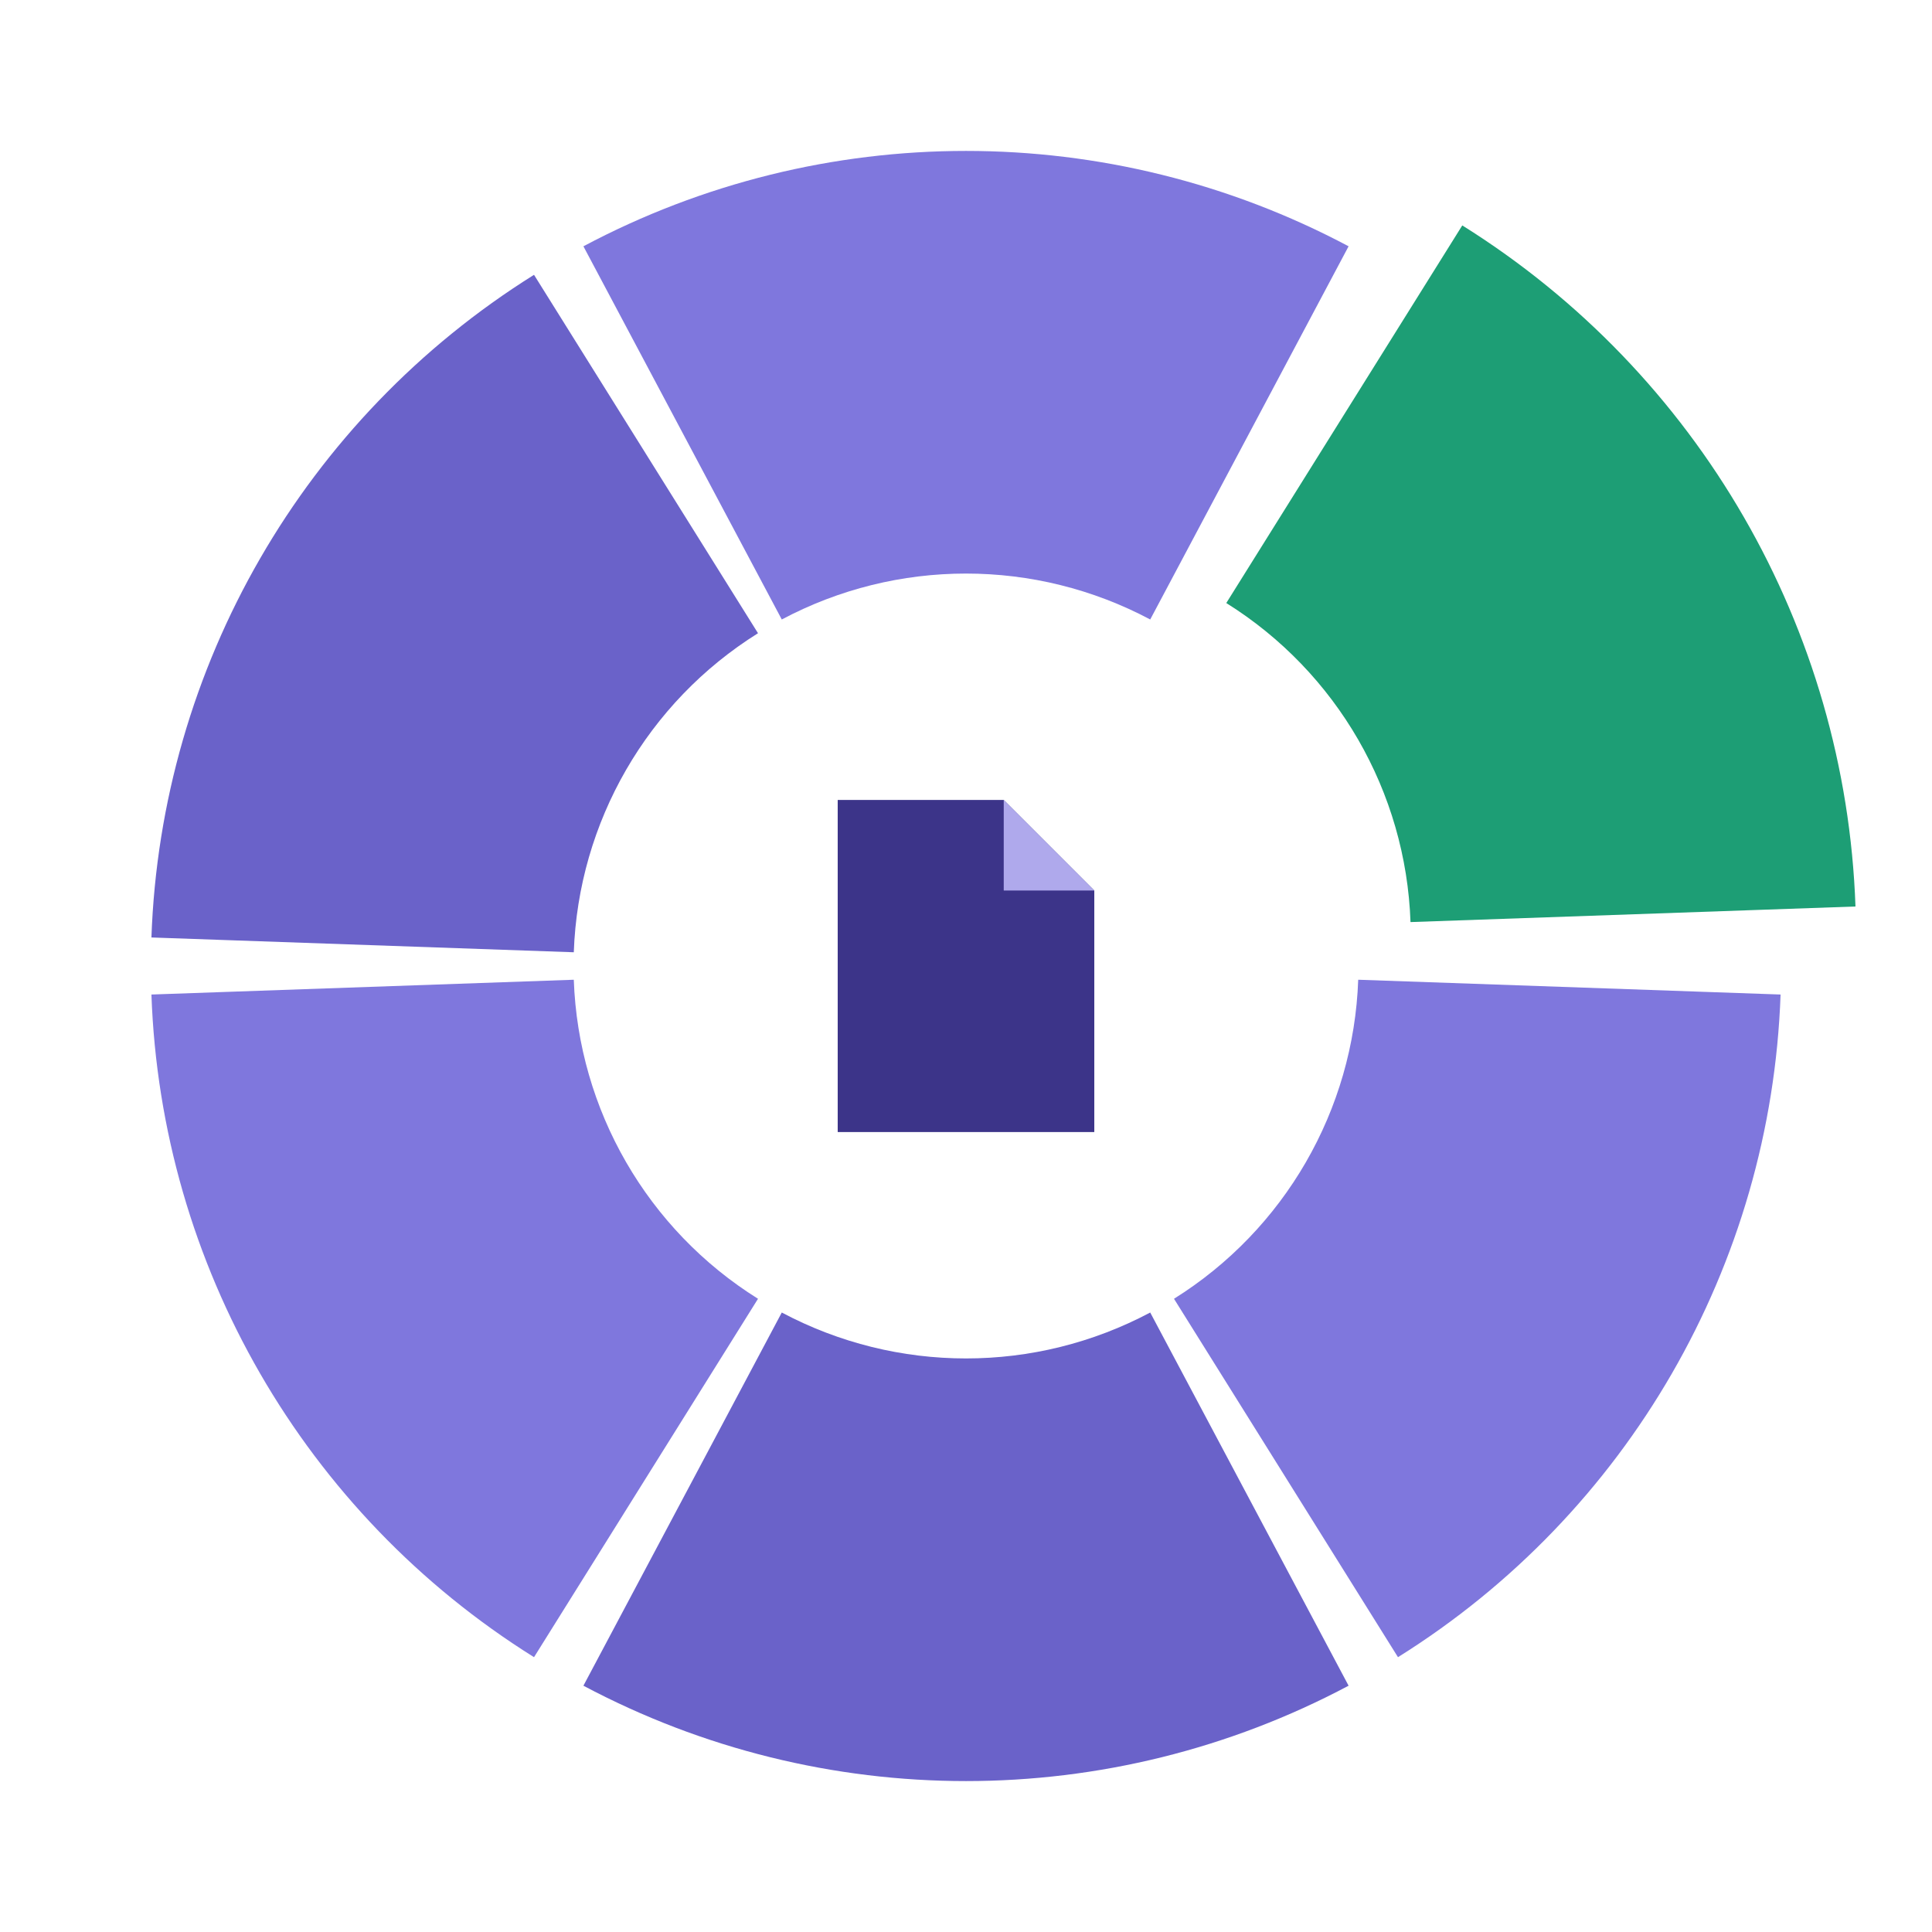
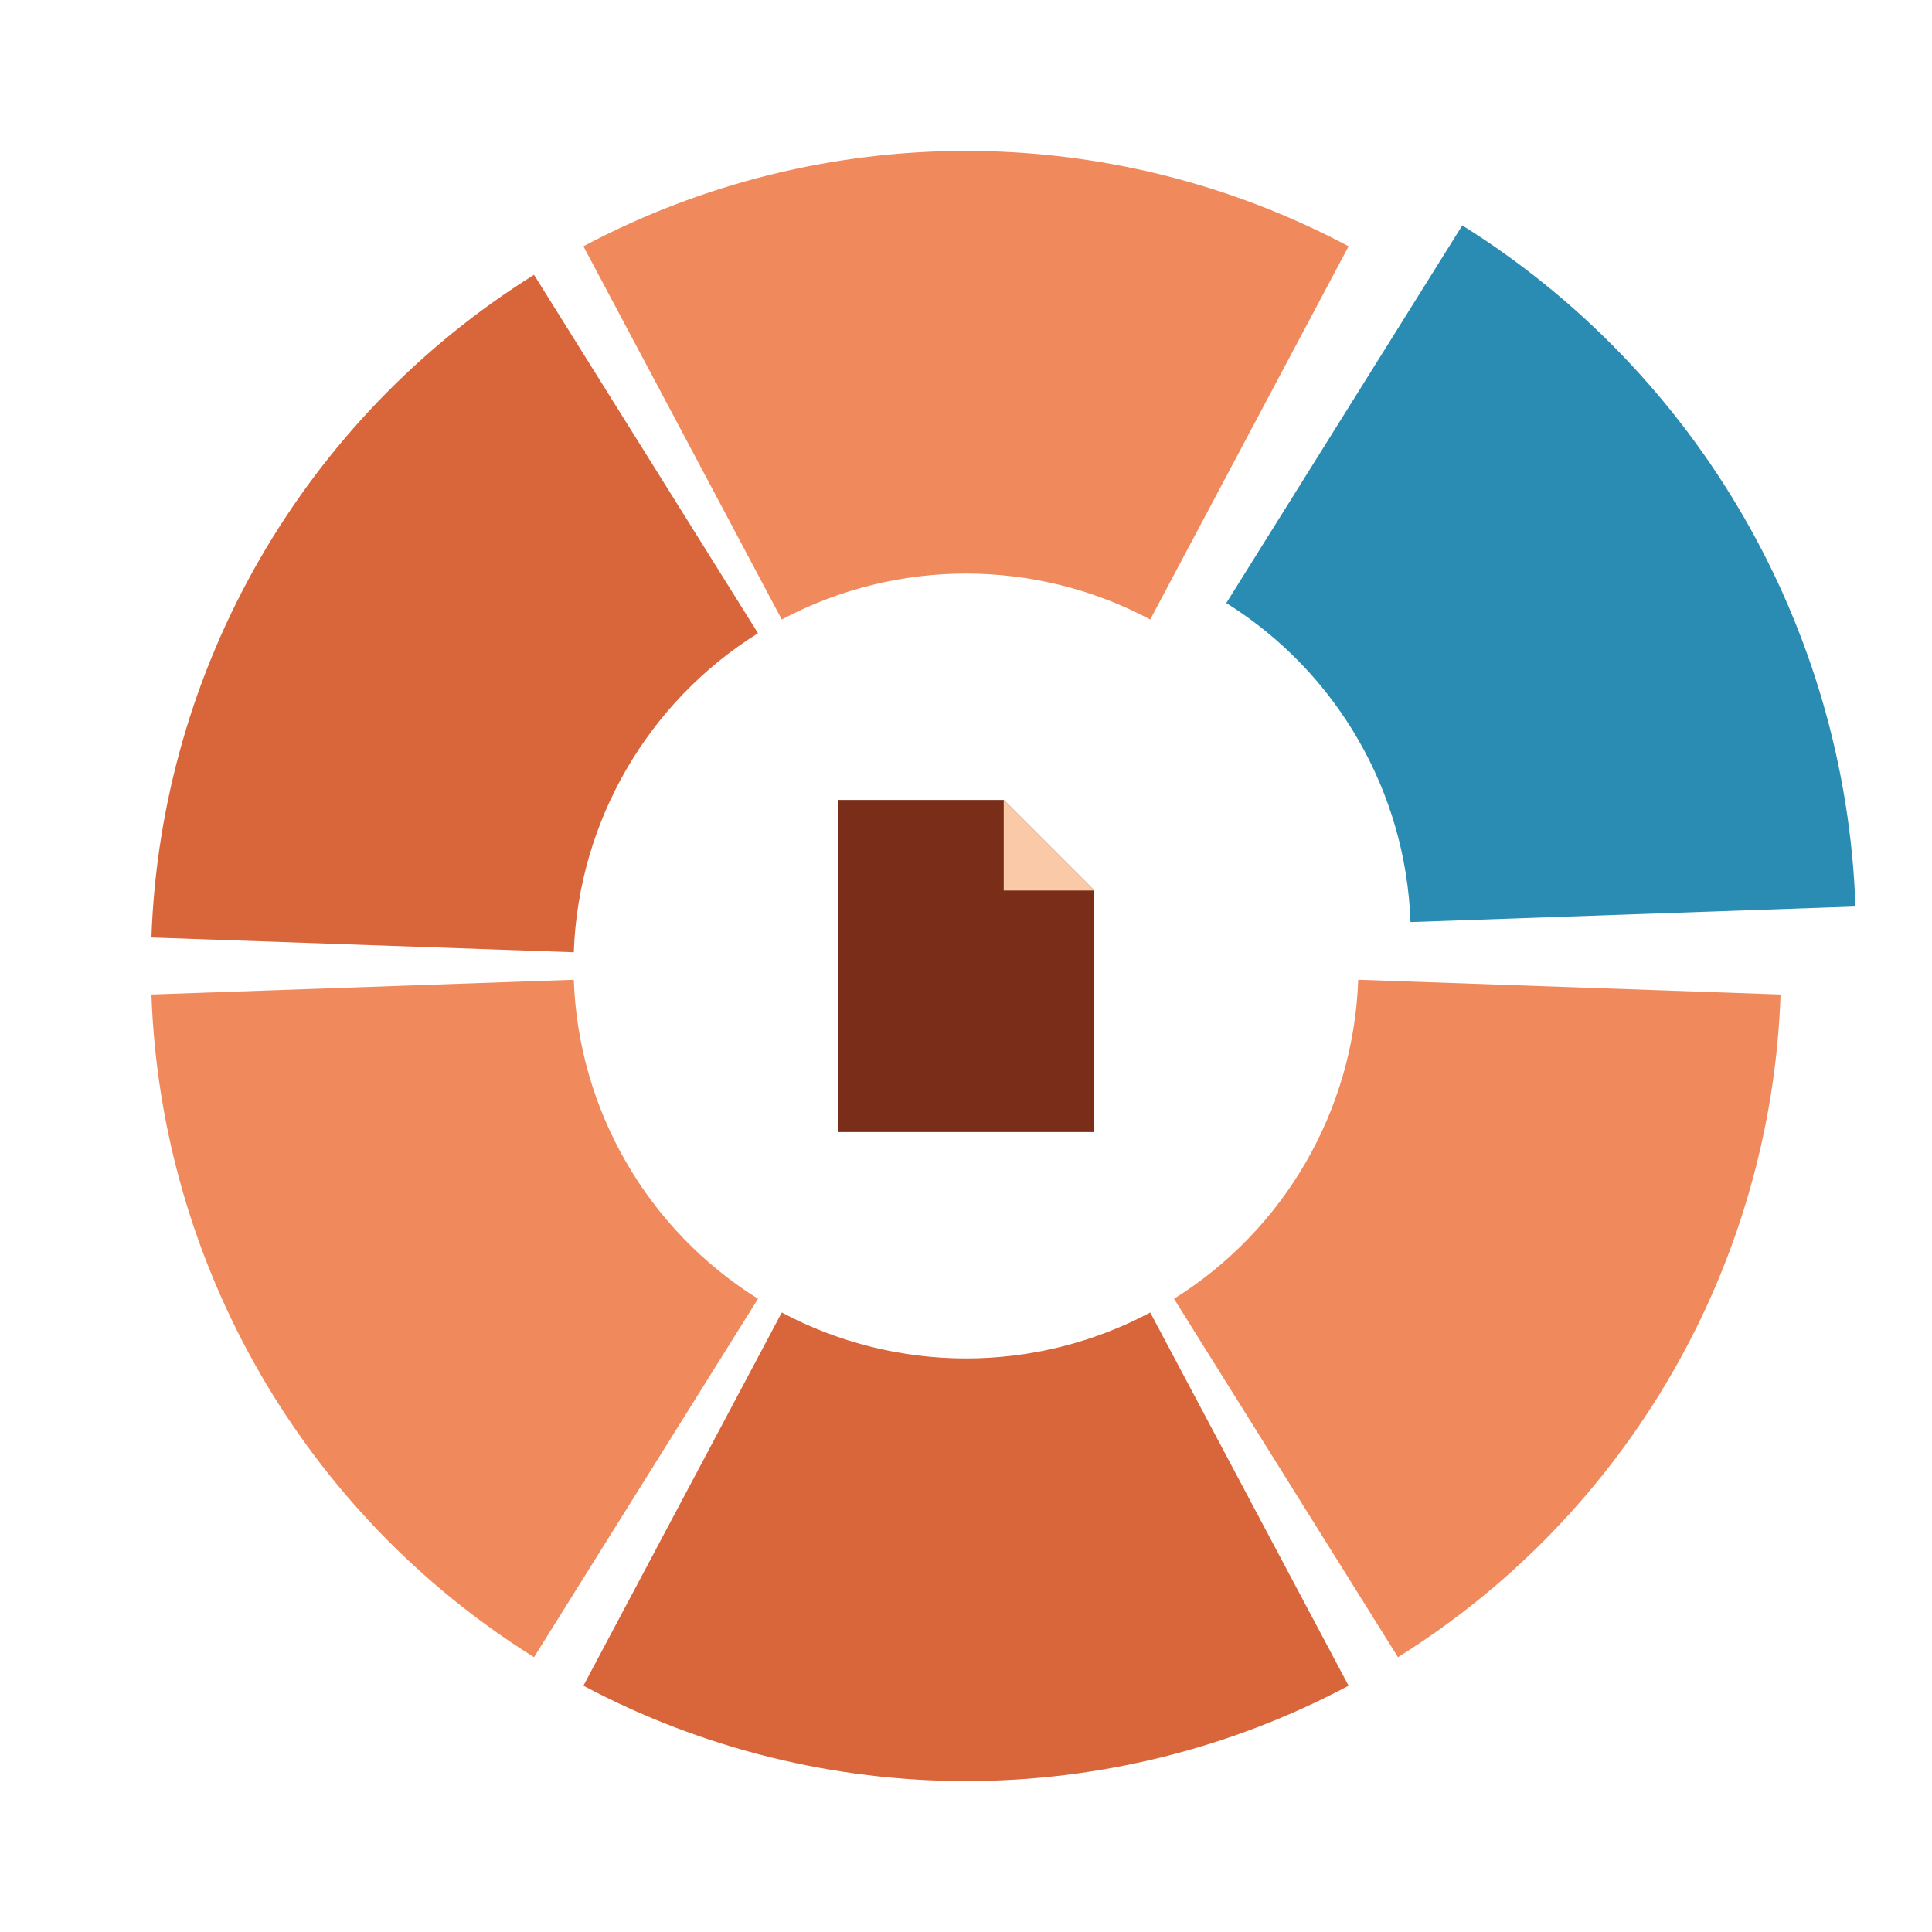
<svg xmlns="http://www.w3.org/2000/svg" width="512" height="512" viewBox="0 0 512 512">
-   <path transform="translate(0,-0)" fill="#7F77DD" d="M154.61 65.27 A216 216 0 0 1 357.39 65.27 L304.82 164.17 A104 104 0 0 0 207.18 164.17 Z" />
-   <path transform="translate(13.86,-8)" fill="#1D9E75" d="M373.66 67.74 A222 222 0 0 1 477.86 248.23 L359.94 252.36 A104 104 0 0 0 311.12 167.81 Z" />
-   <path transform="translate(0,0)" fill="#7F77DD" d="M471.87 263.56 A216 216 0 0 1 370.48 439.17 L311.12 344.19 A104 104 0 0 0 359.94 259.64 Z" />
-   <path transform="translate(0,0)" fill="#6A62C9" d="M357.39 446.73 A216 216 0 0 1 154.61 446.73 L207.18 347.83 A104 104 0 0 0 304.82 347.83 Z" />
-   <path transform="translate(-0,0)" fill="#7F77DD" d="M141.52 439.17 A216 216 0 0 1 40.13 263.56 L152.06 259.64 A104 104 0 0 0 200.88 344.19 Z" />
-   <path transform="translate(-0,-0)" fill="#6A62C9" d="M40.13 248.44 A216 216 0 0 1 141.52 72.83 L200.88 167.81 A104 104 0 0 0 152.06 252.36 Z" />
-   <path fill="#3C3489" d="M222 212 h44 l24 24 v64 h-68 z" />
-   <path fill="#AFA9EC" d="M266 212 v24 h24 z" />
+   <path transform="translate(0,-0)" fill="#F08A5D" d="M154.61 65.27 A216 216 0 0 1 357.39 65.27 L304.82 164.17 A104 104 0 0 0 207.18 164.17 Z" />
+   <path transform="translate(13.86,-8)" fill="#2B8CB3" d="M373.66 67.74 A222 222 0 0 1 477.86 248.23 L359.94 252.36 A104 104 0 0 0 311.12 167.81 Z" />
+   <path transform="translate(0,0)" fill="#F08A5D" d="M471.87 263.56 A216 216 0 0 1 370.48 439.17 L311.12 344.19 A104 104 0 0 0 359.94 259.64 Z" />
+   <path transform="translate(0,0)" fill="#D9653B" d="M357.39 446.73 A216 216 0 0 1 154.61 446.73 L207.18 347.83 A104 104 0 0 0 304.82 347.83 Z" />
+   <path transform="translate(-0,0)" fill="#F08A5D" d="M141.52 439.17 A216 216 0 0 1 40.13 263.56 L152.06 259.64 A104 104 0 0 0 200.88 344.19 Z" />
+   <path transform="translate(-0,-0)" fill="#D9653B" d="M40.13 248.44 A216 216 0 0 1 141.52 72.83 L200.88 167.81 A104 104 0 0 0 152.06 252.36 Z" />
+   <path fill="#7A2E1A" d="M222 212 h44 l24 24 v64 h-68 z" />
+   <path fill="#F9C9A8" d="M266 212 v24 h24 z" />
</svg>
